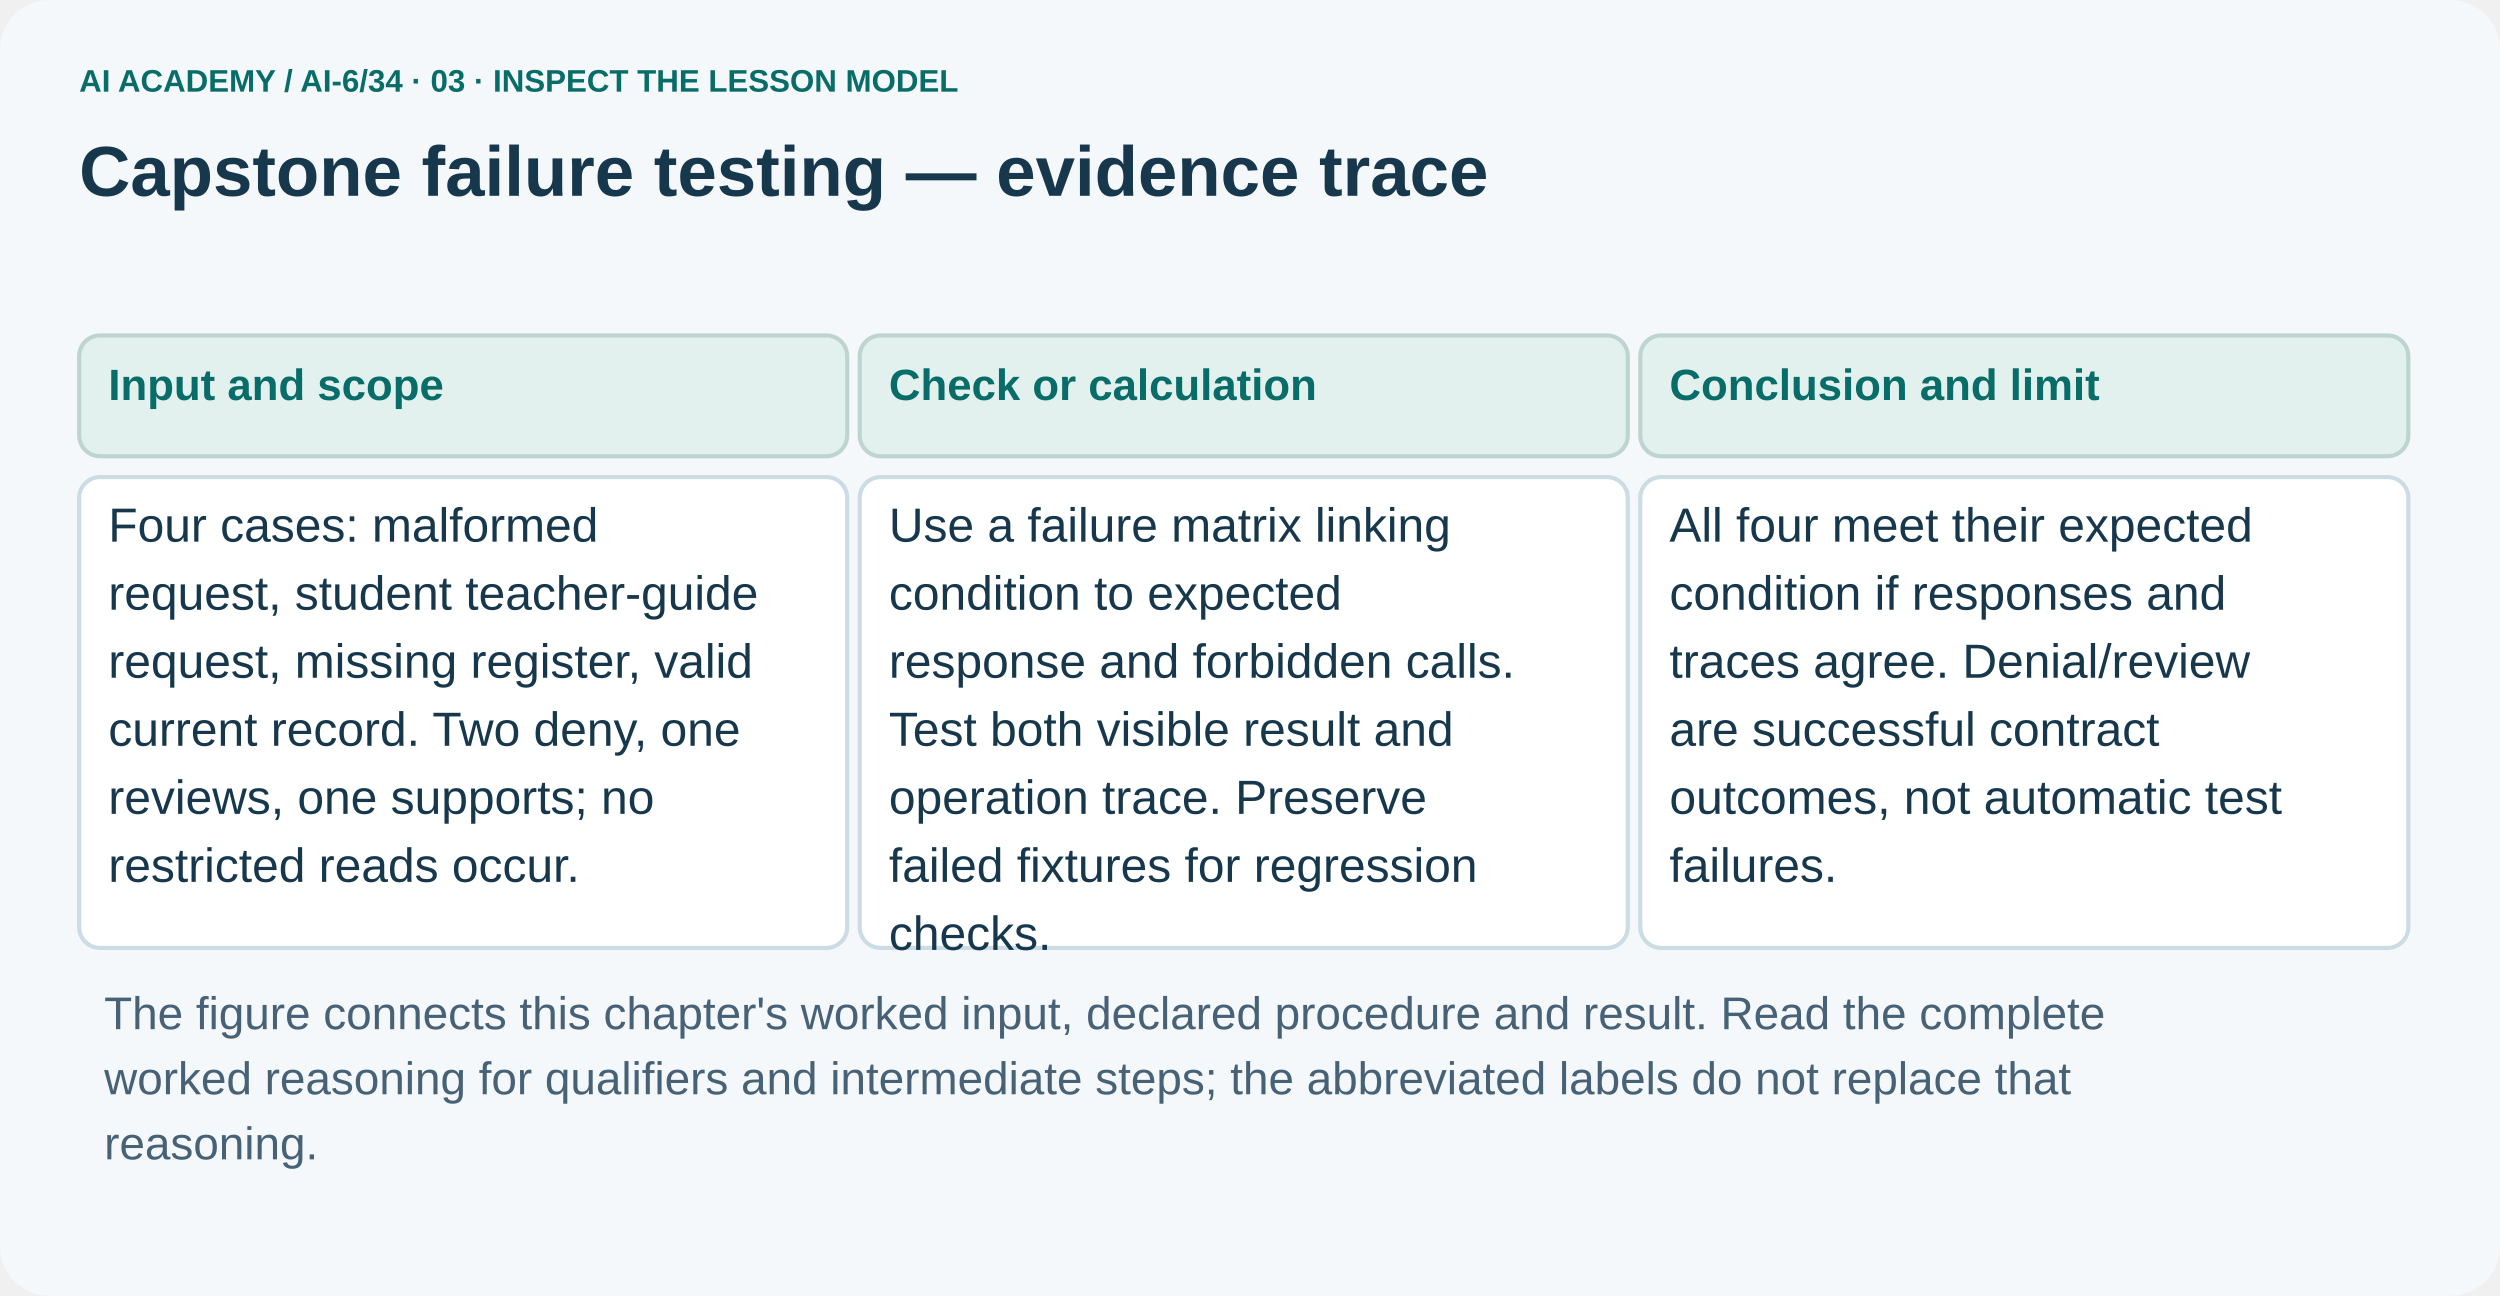
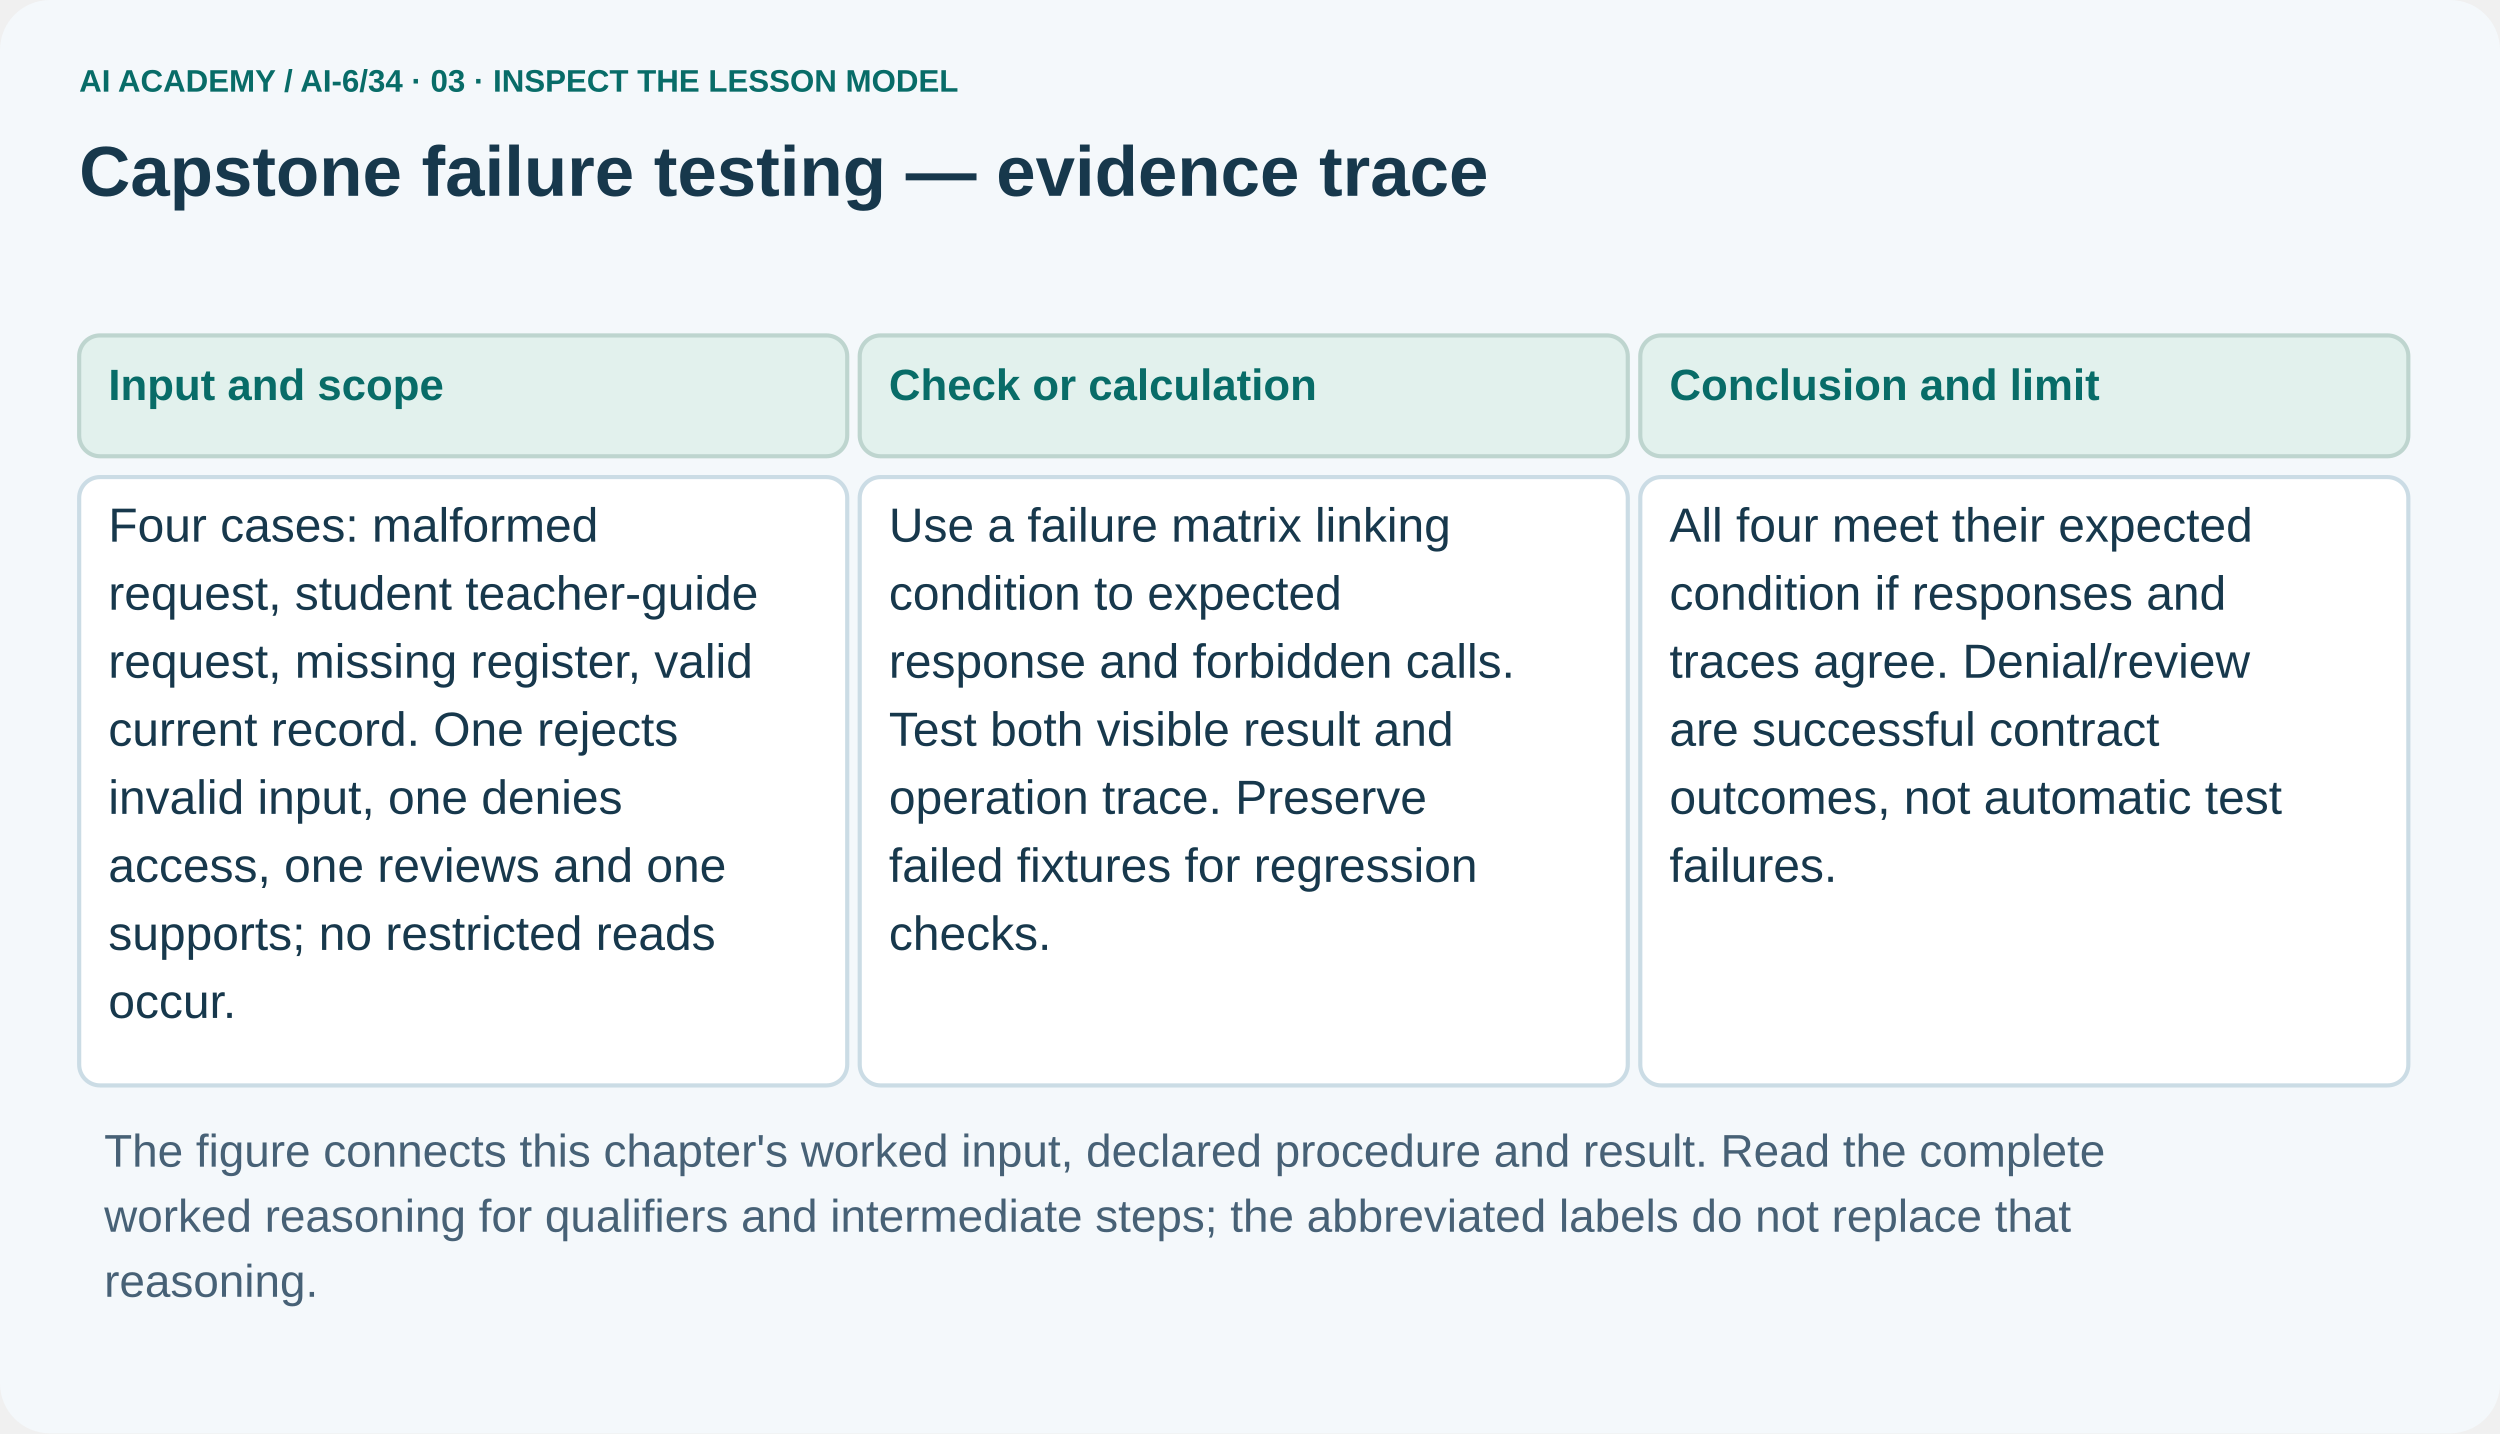
- <svg xmlns="http://www.w3.org/2000/svg" width="1200" height="622" viewBox="0 0 1200 622" role="img" aria-labelledby="title desc">
+ <svg xmlns="http://www.w3.org/2000/svg" width="1200" height="688" viewBox="0 0 1200 688" role="img" aria-labelledby="title desc">
  <defs>
    <marker id="arrow" viewBox="0 0 10 10" refX="9" refY="5" markerWidth="8" markerHeight="8" orient="auto">
      <path d="M0 0L10 5L0 10" fill="#7892a4" />
    </marker>
  </defs>
-   <rect width="1200" height="622" rx="24" fill="#f4f8fb" />
+   <rect width="1200" height="688" rx="24" fill="#f4f8fb" />
  <g font-family="Arial, Helvetica, sans-serif">
    <text x="38" y="44" fill="#086c68" font-size="15" font-weight="750">
      <tspan x="38" dy="0">AI ACADEMY / AI-6/34 · 03 · INSPECT THE LESSON MODEL</tspan>
    </text>
    <text x="38" y="94" fill="#17384c" font-size="34" font-weight="750">
      <tspan x="38" dy="0">Capstone failure testing — evidence trace</tspan>
    </text>
    <rect x="38.0" y="161" width="368.667" height="58" rx="10" fill="#e2f1ed" stroke="#bed5cf" stroke-width="2" />
    <text x="52.0" y="192" fill="#086c68" font-size="21" font-weight="750">
      <tspan x="52.0" dy="0">Input and scope</tspan>
    </text>
    <rect x="412.667" y="161" width="368.667" height="58" rx="10" fill="#e2f1ed" stroke="#bed5cf" stroke-width="2" />
    <text x="426.667" y="192" fill="#086c68" font-size="21" font-weight="750">
      <tspan x="426.667" dy="0">Check or calculation</tspan>
    </text>
    <rect x="787.333" y="161" width="368.667" height="58" rx="10" fill="#e2f1ed" stroke="#bed5cf" stroke-width="2" />
    <text x="801.333" y="192" fill="#086c68" font-size="21" font-weight="750">
      <tspan x="801.333" dy="0">Conclusion and limit</tspan>
    </text>
-     <rect x="38.0" y="229" width="368.667" height="226" rx="10" fill="#fff" stroke="#cbdce5" stroke-width="2" />
+     <rect x="38.0" y="229" width="368.667" height="292" rx="10" fill="#fff" stroke="#cbdce5" stroke-width="2" />
    <text x="52.0" y="260" fill="#17384c" font-size="23" font-weight="500">
      <tspan x="52.0" dy="0">Four cases: malformed</tspan>
      <tspan x="52.0" dy="32.66">request, student teacher-guide</tspan>
      <tspan x="52.0" dy="32.66">request, missing register, valid</tspan>
-       <tspan x="52.0" dy="32.66">current record. Two deny, one</tspan>
-       <tspan x="52.0" dy="32.66">reviews, one supports; no</tspan>
-       <tspan x="52.0" dy="32.66">restricted reads occur.</tspan>
+       <tspan x="52.0" dy="32.66">current record. One rejects</tspan>
+       <tspan x="52.0" dy="32.66">invalid input, one denies</tspan>
+       <tspan x="52.0" dy="32.66">access, one reviews and one</tspan>
+       <tspan x="52.0" dy="32.66">supports; no restricted reads</tspan>
+       <tspan x="52.0" dy="32.66">occur.</tspan>
    </text>
-     <rect x="412.667" y="229" width="368.667" height="226" rx="10" fill="#fff" stroke="#cbdce5" stroke-width="2" />
+     <rect x="412.667" y="229" width="368.667" height="292" rx="10" fill="#fff" stroke="#cbdce5" stroke-width="2" />
    <text x="426.667" y="260" fill="#17384c" font-size="23" font-weight="500">
      <tspan x="426.667" dy="0">Use a failure matrix linking</tspan>
      <tspan x="426.667" dy="32.66">condition to expected</tspan>
      <tspan x="426.667" dy="32.66">response and forbidden calls.</tspan>
      <tspan x="426.667" dy="32.66">Test both visible result and</tspan>
      <tspan x="426.667" dy="32.66">operation trace. Preserve</tspan>
      <tspan x="426.667" dy="32.66">failed fixtures for regression</tspan>
      <tspan x="426.667" dy="32.66">checks.</tspan>
    </text>
-     <rect x="787.333" y="229" width="368.667" height="226" rx="10" fill="#fff" stroke="#cbdce5" stroke-width="2" />
+     <rect x="787.333" y="229" width="368.667" height="292" rx="10" fill="#fff" stroke="#cbdce5" stroke-width="2" />
    <text x="801.333" y="260" fill="#17384c" font-size="23" font-weight="500">
      <tspan x="801.333" dy="0">All four meet their expected</tspan>
      <tspan x="801.333" dy="32.66">condition if responses and</tspan>
      <tspan x="801.333" dy="32.66">traces agree. Denial/review</tspan>
      <tspan x="801.333" dy="32.66">are successful contract</tspan>
      <tspan x="801.333" dy="32.66">outcomes, not automatic test</tspan>
      <tspan x="801.333" dy="32.66">failures.</tspan>
    </text>
-     <text x="50" y="494" fill="#476176" font-size="22" font-weight="500">
+     <text x="50" y="560" fill="#476176" font-size="22" font-weight="500">
      <tspan x="50" dy="0">The figure connects this chapter's worked input, declared procedure and result. Read the complete</tspan>
      <tspan x="50" dy="31.24">worked reasoning for qualifiers and intermediate steps; the abbreviated labels do not replace that</tspan>
      <tspan x="50" dy="31.24">reasoning.</tspan>
    </text>
  </g>
</svg>
